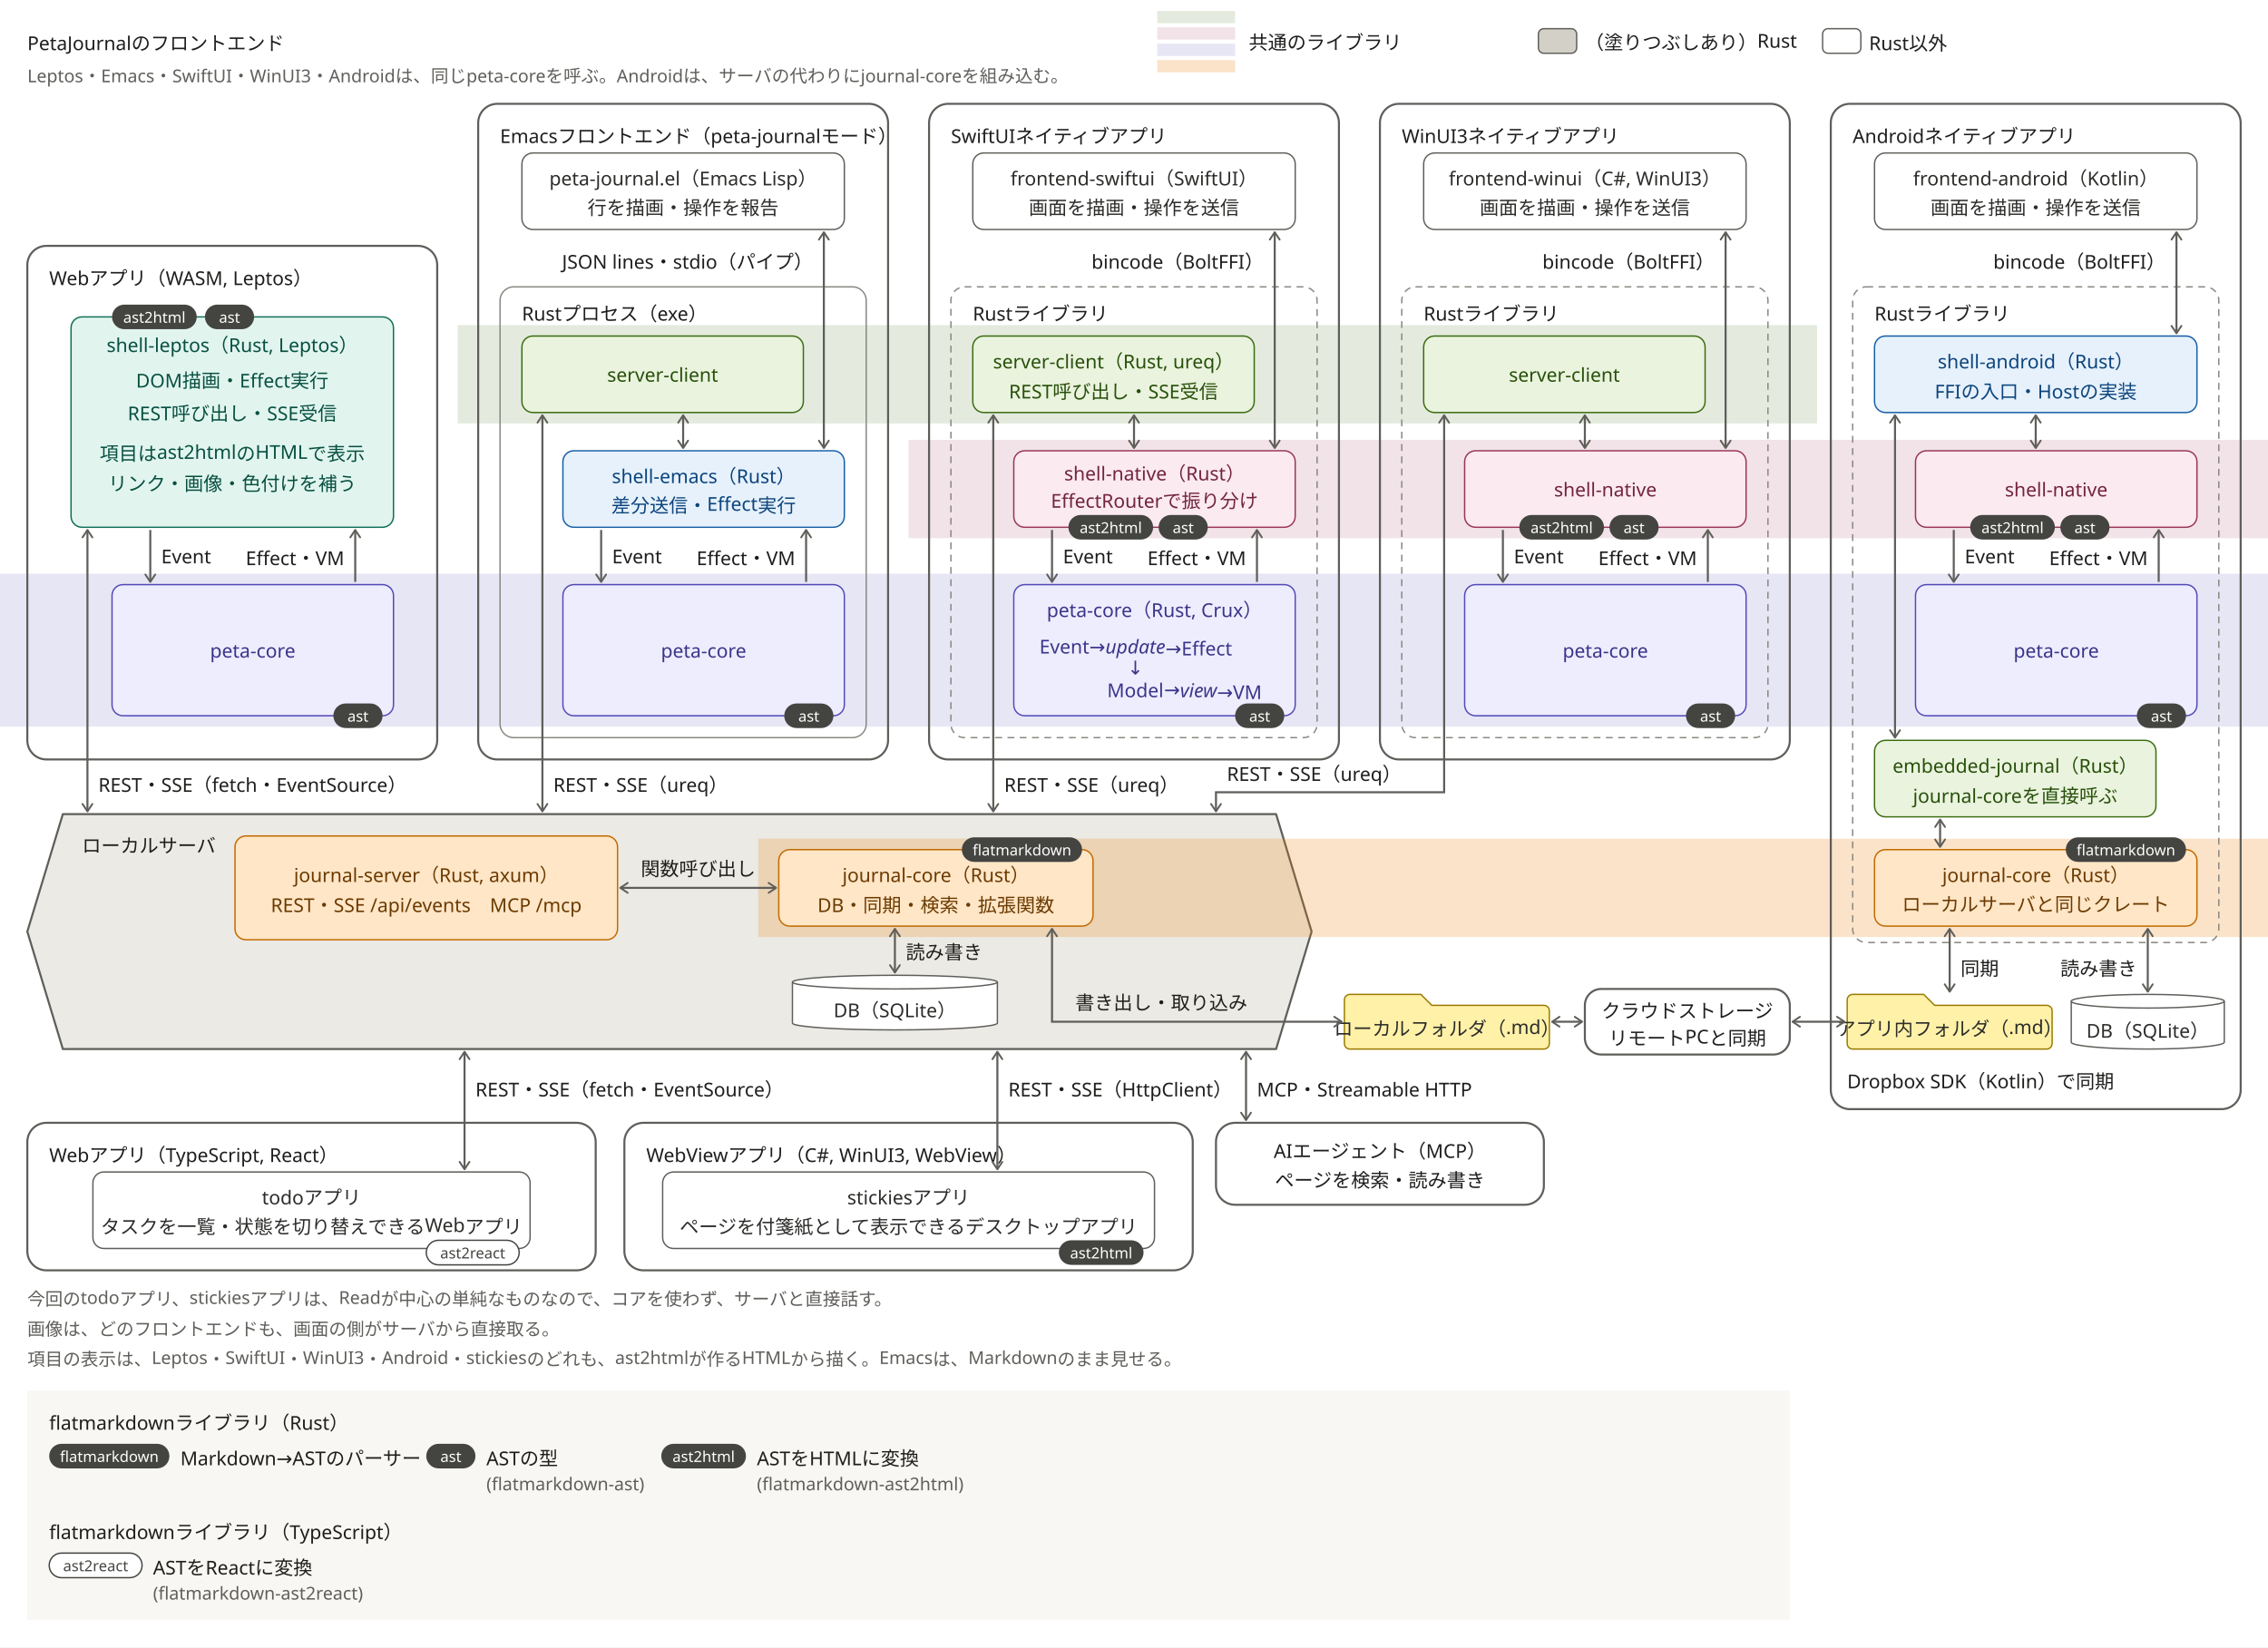
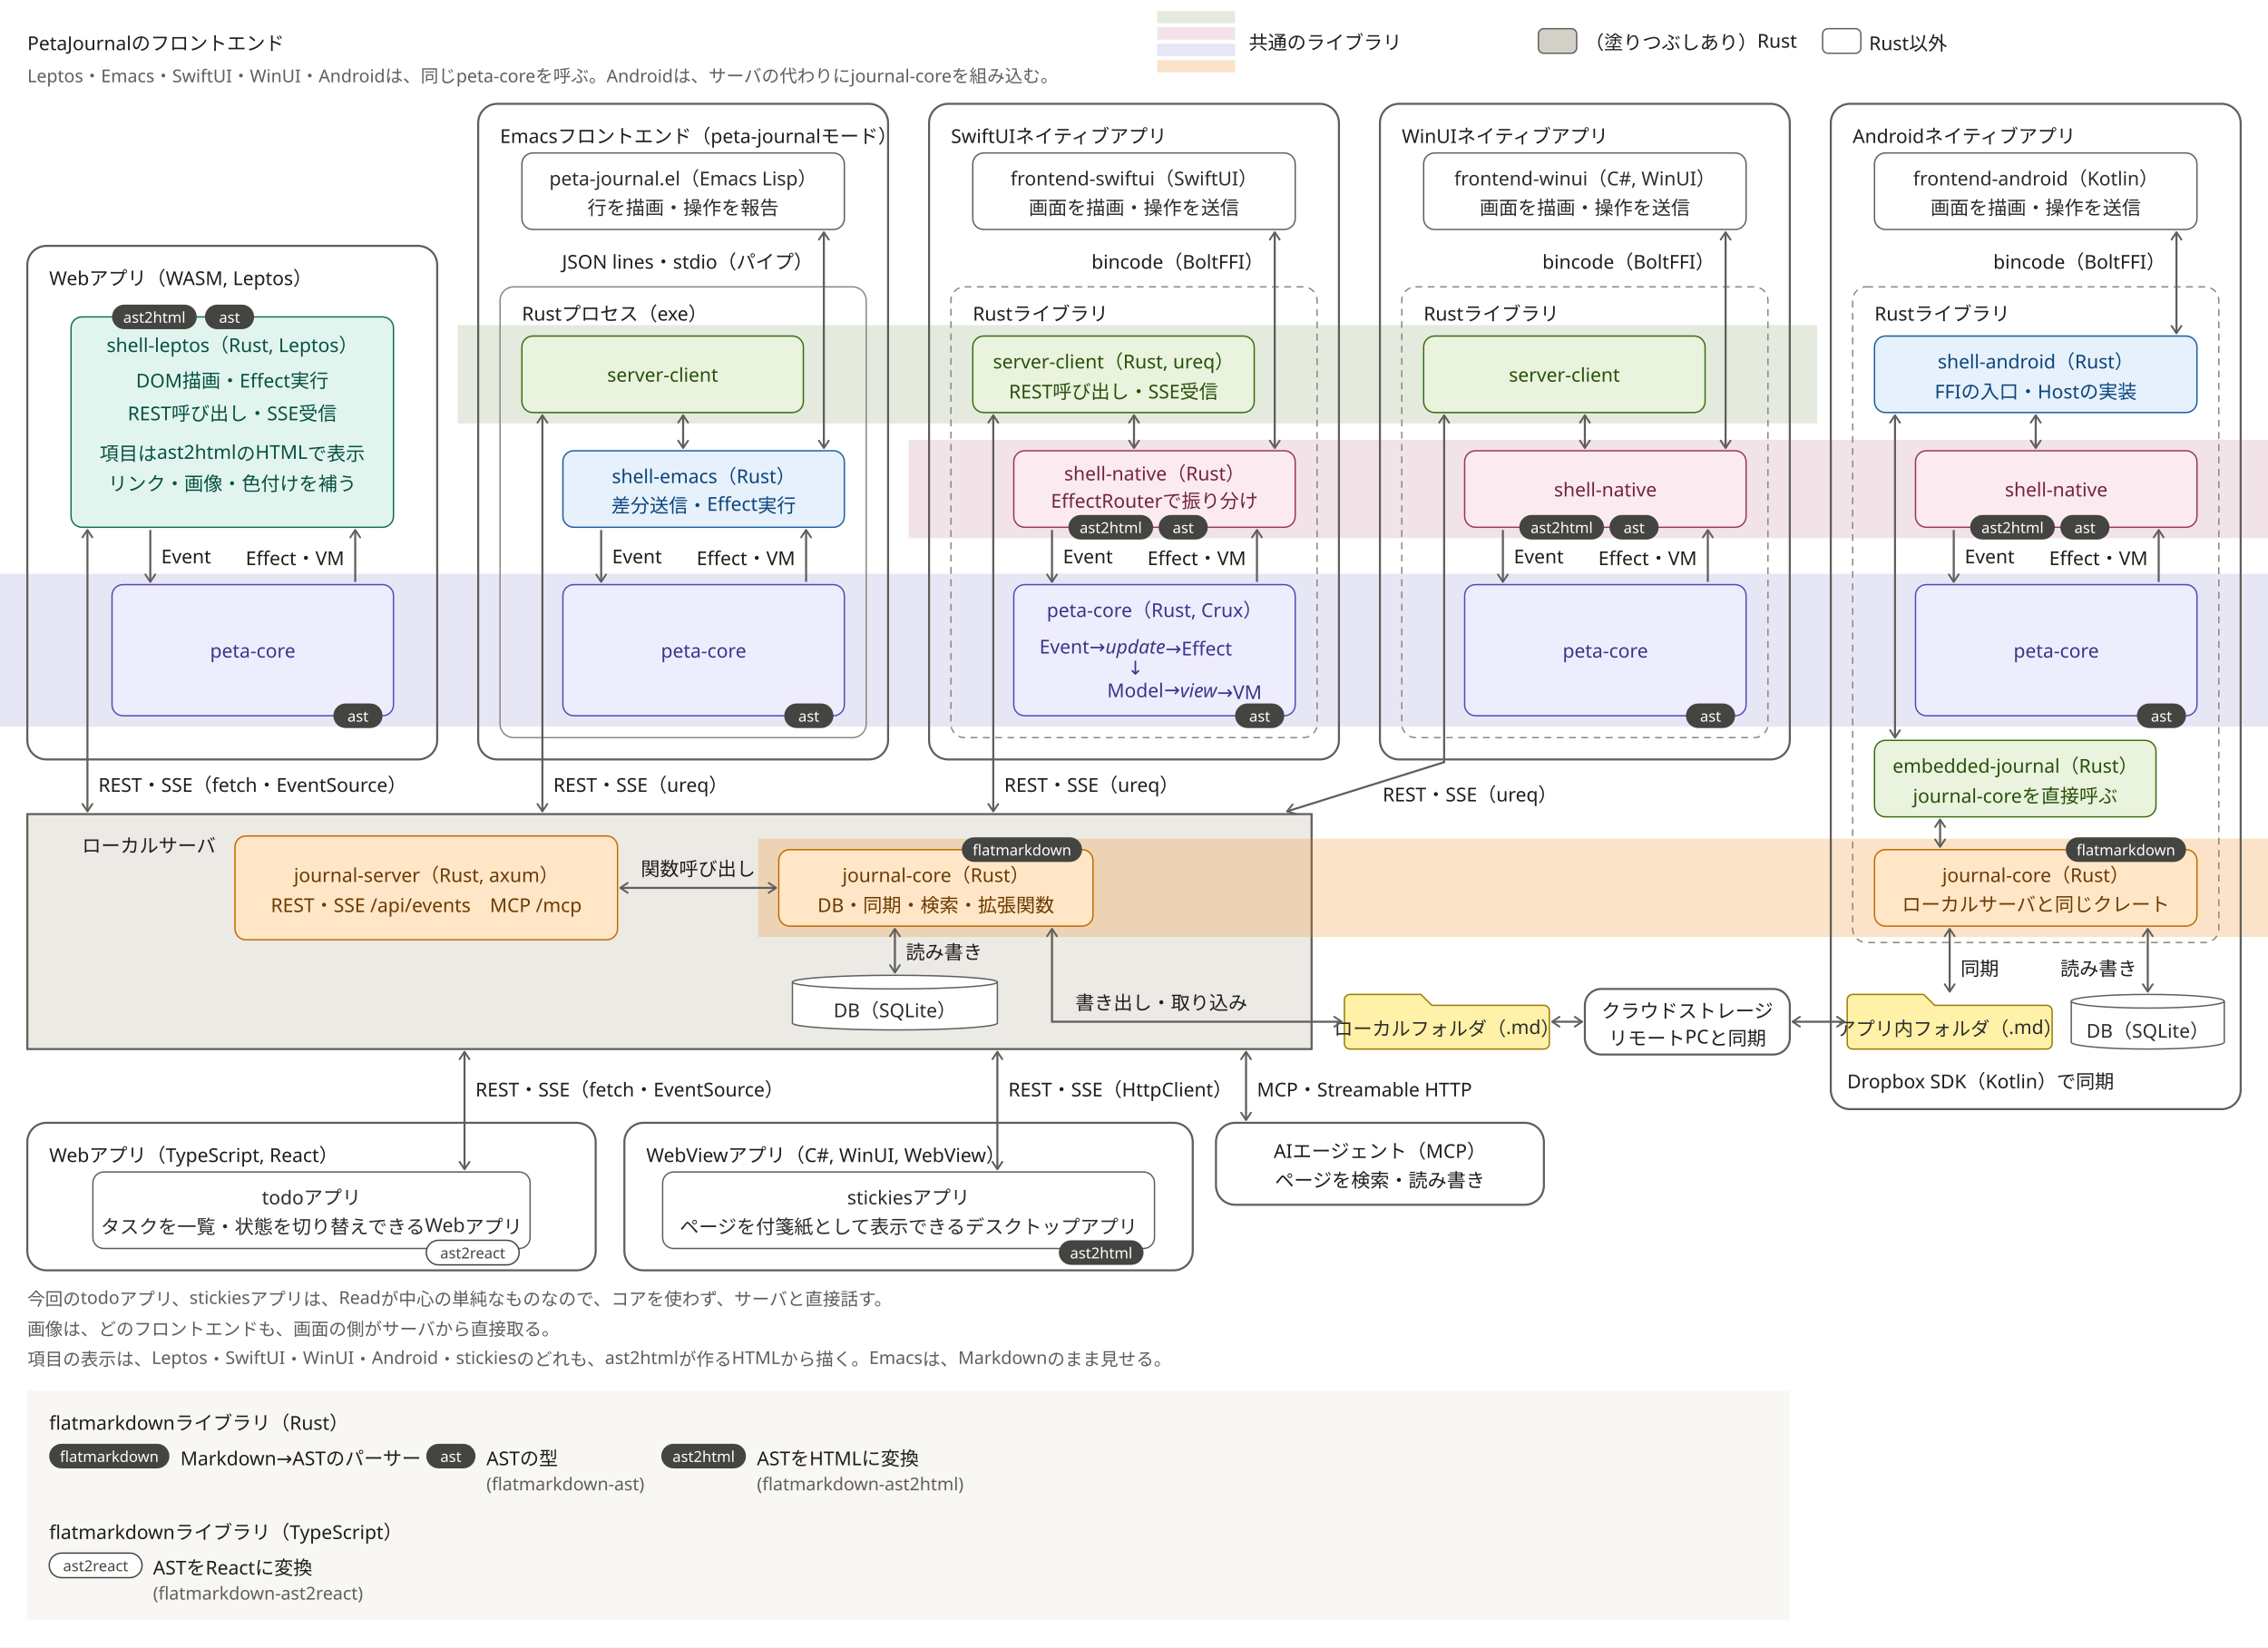
<svg xmlns="http://www.w3.org/2000/svg" width="1660" height="1206" viewBox="0 0 1660 1206" role="img">
  <defs>
    <marker id="arrow" viewBox="0 0 10 10" refX="8" refY="5" markerWidth="6" markerHeight="6" orient="auto-start-reverse">
      <path d="M2 1L8 5L2 9" fill="none" stroke="#5F5E5A" stroke-width="1.5" stroke-linecap="round" stroke-linejoin="round" />
    </marker>
    <style>
text { font-family: "Hiragino Sans", "Yu Gothic UI", "Meiryo", "Noto Sans JP", sans-serif; font-size: 14px; fill: #1F1E1D; }
.th { font-weight: 500; }
.note { font-size: 13px; fill: #5F5E5A; }
.arr { stroke: #5F5E5A; stroke-width: 1.5; fill: none; }
.frame { fill: none; stroke: #5F5E5A; stroke-width: 1.5; }
.inner { fill: none; stroke: #888780; stroke-width: 1; stroke-dasharray: 5 4; }
.teal rect { fill: #E1F5EE; stroke: #0F6E56; stroke-width: 1; }
.teal text { fill: #085041; }
.purple rect { fill: #EEEDFE; stroke: #534AB7; stroke-width: 1; }
.purple text { fill: #3C3489; }
.coral rect { fill: #FFE6C7; stroke: #C26A00; stroke-width: 1; }
.coral text { fill: #6B3A00; }
.gray rect { fill: #F1EFE8; stroke: #5F5E5A; stroke-width: 1; }
.gray text { fill: #2C2C2A; }
.blue rect { fill: #E6F1FB; stroke: #185FA5; stroke-width: 1; }
.blue text { fill: #0C447C; }
.pink rect { fill: #FBEAF0; stroke: #993556; stroke-width: 1; }
.pink text { fill: #72243E; }
.green rect { fill: #EAF3DE; stroke: #3B6D11; stroke-width: 1; }
.green text { fill: #27500A; }
.other rect { fill: #FFFFFF; }
.store path { fill: #FFFFFF; stroke: #5F5E5A; stroke-width: 1; stroke-linejoin: round; }
.store path.folder { fill: #FFF1A8; stroke: #9A7B00; }
.chip rect { fill: #444441; stroke: none; }
.chip text { fill: #FFFFFF; font-size: 11px; font-weight: 500; }
.wip rect { stroke-dasharray: 5 4; }
.badge rect { fill: #FAEEDA; stroke: #BA7517; stroke-width: 1; }
.badge text { fill: #854F0B; font-size: 12px; font-weight: 500; }
</style>
  </defs>
  <rect x="0" y="0" width="1660" height="1206" fill="#FFFFFF" />
  <rect x="0" y="420" width="1660" height="112" fill="#534AB7" fill-opacity="0.14" />
  <rect x="335" y="238" width="995" height="72" fill="#3B6D11" fill-opacity="0.14" />
  <rect x="665" y="322" width="995" height="72" fill="#993556" fill-opacity="0.14" />
-   <polygon class="frame" points="20,682 46,596 934,596 960,682 934,768 46,768" stroke-linejoin="round" style="fill:#ECEAE4" />
+   <rect class="frame" x="20" y="596" width="940" height="172" style="fill:#ECEAE4" />
  <rect x="555" y="614" width="1105" height="72" fill="#E8830C" fill-opacity="0.22" />
  <text class="th" x="20" y="30" dominant-baseline="central">PetaJournalのフロントエンド</text>
-   <text class="note" x="20" y="54" dominant-baseline="central">Leptos・Emacs・SwiftUI・WinUI3・Androidは、同じpeta-coreを呼ぶ。Androidは、サーバの代わりにjournal-coreを組み込む。</text>
+   <text class="note" x="20" y="54" dominant-baseline="central">Leptos・Emacs・SwiftUI・WinUI・Androidは、同じpeta-coreを呼ぶ。Androidは、サーバの代わりにjournal-coreを組み込む。</text>
  <rect x="847" y="8" width="57" height="9" fill="#3B6D11" fill-opacity="0.14" />
  <rect x="847" y="20" width="57" height="9" fill="#993556" fill-opacity="0.14" />
  <rect x="847" y="32" width="57" height="9" fill="#534AB7" fill-opacity="0.14" />
  <rect x="847" y="44" width="57" height="9" fill="#E8830C" fill-opacity="0.22" />
  <text x="914" y="30" dominant-baseline="central">共通のライブラリ</text>
  <g class="gray">
    <rect x="1126" y="21" width="28" height="18" rx="4" style="fill:#D3D1C7" />
    <text x="1160" y="30" dominant-baseline="central" style="fill:#1F1E1D">（塗りつぶしあり）Rust</text>
  </g>
  <g class="gray other">
    <rect x="1334" y="21" width="28" height="18" rx="4" />
    <text x="1368" y="30" dominant-baseline="central" style="fill:#1F1E1D">Rust以外</text>
  </g>
  <g transform="translate(0,56)">
    <rect class="frame" x="20" y="124" width="300" height="376" rx="14" />
    <text class="th" x="36" y="146" dominant-baseline="central">Webアプリ（WASM, Leptos）</text>
    <rect class="frame" x="350" y="20" width="300" height="480" rx="14" />
    <text class="th" x="366" y="42" dominant-baseline="central">Emacsフロントエンド（peta-journalモード）</text>
    <rect class="inner" x="366" y="154" width="268" height="330" rx="10" style="stroke-dasharray:none" />
    <text x="382" y="172" dominant-baseline="central">Rustプロセス（exe）</text>
    <rect class="frame" x="680" y="20" width="300" height="480" rx="14" />
    <text class="th" x="696" y="42" dominant-baseline="central">SwiftUIネイティブアプリ</text>
    <rect class="inner" x="696" y="154" width="268" height="330" rx="10" />
    <text x="712" y="172" dominant-baseline="central">Rustライブラリ</text>
    <g class="teal">
      <rect x="52" y="176" width="236" height="154" rx="8" />
      <text class="th" x="170" y="195" text-anchor="middle" dominant-baseline="central">shell-leptos（Rust, Leptos）</text>
      <text x="170" y="221" text-anchor="middle" dominant-baseline="central">DOM描画・Effect実行</text>
      <text x="170" y="245" text-anchor="middle" dominant-baseline="central">REST呼び出し・SSE受信</text>
      <text x="170" y="275" text-anchor="middle" dominant-baseline="central">項目はast2htmlのHTMLで表示</text>
      <text x="170" y="297" text-anchor="middle" dominant-baseline="central">リンク・画像・色付けを補う</text>
    </g>
    <g class="purple">
      <rect x="82" y="372" width="206" height="96" rx="8" />
      <text class="th" x="185" y="420" text-anchor="middle" dominant-baseline="central">peta-core</text>
    </g>
    <g class="gray other">
      <rect x="382" y="56" width="236" height="56" rx="8" />
      <text class="th" x="500" y="73" text-anchor="middle" dominant-baseline="central">peta-journal.el（Emacs Lisp）</text>
      <text x="500" y="95" text-anchor="middle" dominant-baseline="central">行を描画・操作を報告</text>
    </g>
    <g class="green">
      <rect x="382" y="190" width="206" height="56" rx="8" />
      <text class="th" x="485" y="218" text-anchor="middle" dominant-baseline="central">server-client</text>
    </g>
    <g class="blue">
      <rect x="412" y="274" width="206" height="56" rx="8" />
      <text class="th" x="515" y="291" text-anchor="middle" dominant-baseline="central">shell-emacs（Rust）</text>
      <text x="515" y="313" text-anchor="middle" dominant-baseline="central">差分送信・Effect実行</text>
    </g>
    <g class="purple">
      <rect x="412" y="372" width="206" height="96" rx="8" />
      <text class="th" x="515" y="420" text-anchor="middle" dominant-baseline="central">peta-core</text>
    </g>
    <g class="gray other">
      <rect x="712" y="56" width="236" height="56" rx="8" />
      <text class="th" x="830" y="73" text-anchor="middle" dominant-baseline="central">frontend-swiftui（SwiftUI）</text>
      <text x="830" y="95" text-anchor="middle" dominant-baseline="central">画面を描画・操作を送信</text>
    </g>
    <g class="green">
      <rect x="712" y="190" width="206" height="56" rx="8" />
      <text class="th" x="815" y="207" text-anchor="middle" dominant-baseline="central">server-client（Rust, ureq）</text>
      <text x="815" y="229" text-anchor="middle" dominant-baseline="central">REST呼び出し・SSE受信</text>
    </g>
    <g class="pink">
      <rect x="742" y="274" width="206" height="56" rx="8" />
      <text class="th" x="845" y="289" text-anchor="middle" dominant-baseline="central">shell-native（Rust）</text>
      <text x="845" y="309" text-anchor="middle" dominant-baseline="central">EffectRouterで振り分け</text>
    </g>
    <g class="purple">
      <rect x="742" y="372" width="206" height="96" rx="8" />
      <text class="th" x="845" y="389" text-anchor="middle" dominant-baseline="central">peta-core（Rust, Crux）</text>
      <text x="809" y="417" text-anchor="end" dominant-baseline="central">Event→</text>
      <text x="831" y="417" text-anchor="middle" dominant-baseline="central" font-style="italic">update</text>
      <text x="853" y="417" dominant-baseline="central">→Effect</text>
      <text x="831" y="433" text-anchor="middle" dominant-baseline="central">↓</text>
      <text x="831" y="449" text-anchor="middle" dominant-baseline="central">Model</text>
      <text x="852" y="449" dominant-baseline="central">→<tspan font-style="italic">view</tspan>→VM</text>
    </g>
    <line class="arr" x1="110" y1="332" x2="110" y2="370" marker-end="url(#arrow)" />
    <text x="118" y="351" dominant-baseline="central">Event</text>
    <line class="arr" x1="260" y1="370" x2="260" y2="332" marker-end="url(#arrow)" />
    <text x="252" y="351" text-anchor="end" dominant-baseline="central">Effect・VM</text>
    <line class="arr" x1="500" y1="248" x2="500" y2="272" marker-start="url(#arrow)" marker-end="url(#arrow)" />
    <line class="arr" x1="440" y1="332" x2="440" y2="370" marker-end="url(#arrow)" />
    <text x="448" y="351" dominant-baseline="central">Event</text>
    <line class="arr" x1="590" y1="370" x2="590" y2="332" marker-end="url(#arrow)" />
    <text x="582" y="351" text-anchor="end" dominant-baseline="central">Effect・VM</text>
    <line class="arr" x1="830" y1="248" x2="830" y2="272" marker-start="url(#arrow)" marker-end="url(#arrow)" />
    <line class="arr" x1="770" y1="332" x2="770" y2="370" marker-end="url(#arrow)" />
    <text x="778" y="351" dominant-baseline="central">Event</text>
    <line class="arr" x1="920" y1="370" x2="920" y2="332" marker-end="url(#arrow)" />
    <text x="912" y="351" text-anchor="end" dominant-baseline="central">Effect・VM</text>
    <line class="arr" x1="603" y1="114" x2="603" y2="272" marker-start="url(#arrow)" marker-end="url(#arrow)" />
    <text x="595" y="134" text-anchor="end" dominant-baseline="central">JSON lines・stdio（パイプ）</text>
    <line class="arr" x1="933" y1="114" x2="933" y2="272" marker-start="url(#arrow)" marker-end="url(#arrow)" />
    <text x="925" y="134" text-anchor="end" dominant-baseline="central">bincode（BoltFFI）</text>
    <line class="arr" x1="64" y1="332" x2="64" y2="538" marker-start="url(#arrow)" marker-end="url(#arrow)" />
    <text x="72" y="517" dominant-baseline="central">REST・SSE（fetch・EventSource）</text>
    <line class="arr" x1="397" y1="248" x2="397" y2="538" marker-start="url(#arrow)" marker-end="url(#arrow)" />
    <text x="405" y="517" dominant-baseline="central">REST・SSE（ureq）</text>
    <line class="arr" x1="727" y1="248" x2="727" y2="538" marker-start="url(#arrow)" marker-end="url(#arrow)" />
    <text x="735" y="517" dominant-baseline="central">REST・SSE（ureq）</text>
    <rect class="frame" x="1010" y="20" width="300" height="480" rx="14" />
-     <text class="th" x="1026" y="42" dominant-baseline="central">WinUI3ネイティブアプリ</text>
+     <text class="th" x="1026" y="42" dominant-baseline="central">WinUIネイティブアプリ</text>
    <rect class="inner" x="1026" y="154" width="268" height="330" rx="10" />
    <text x="1042" y="172" dominant-baseline="central">Rustライブラリ</text>
    <g class="gray other">
      <rect x="1042" y="56" width="236" height="56" rx="8" />
-       <text class="th" x="1160" y="73" text-anchor="middle" dominant-baseline="central">frontend-winui（C#, WinUI3）</text>
+       <text class="th" x="1160" y="73" text-anchor="middle" dominant-baseline="central">frontend-winui（C#, WinUI）</text>
      <text x="1160" y="95" text-anchor="middle" dominant-baseline="central">画面を描画・操作を送信</text>
    </g>
    <g class="green">
      <rect x="1042" y="190" width="206" height="56" rx="8" />
      <text class="th" x="1145" y="218" text-anchor="middle" dominant-baseline="central">server-client</text>
    </g>
    <g class="pink">
      <rect x="1072" y="274" width="206" height="56" rx="8" />
      <text class="th" x="1175" y="302" text-anchor="middle" dominant-baseline="central">shell-native</text>
    </g>
    <g class="purple">
      <rect x="1072" y="372" width="206" height="96" rx="8" />
      <text class="th" x="1175" y="420" text-anchor="middle" dominant-baseline="central">peta-core</text>
    </g>
    <line class="arr" x1="1160" y1="248" x2="1160" y2="272" marker-start="url(#arrow)" marker-end="url(#arrow)" />
    <line class="arr" x1="1100" y1="332" x2="1100" y2="370" marker-end="url(#arrow)" />
    <text x="1108" y="351" dominant-baseline="central">Event</text>
    <line class="arr" x1="1250" y1="370" x2="1250" y2="332" marker-end="url(#arrow)" />
    <text x="1242" y="351" text-anchor="end" dominant-baseline="central">Effect・VM</text>
    <line class="arr" x1="1263" y1="114" x2="1263" y2="272" marker-start="url(#arrow)" marker-end="url(#arrow)" />
    <text x="1255" y="134" text-anchor="end" dominant-baseline="central">bincode（BoltFFI）</text>
-     <path class="arr" d="M1057 248V524H890V538" marker-start="url(#arrow)" marker-end="url(#arrow)" />
-     <text x="898" y="509" dominant-baseline="central">REST・SSE（ureq）</text>
+     <path class="arr" d="M1057 248V502L942 538" marker-start="url(#arrow)" marker-end="url(#arrow)" />
+     <text x="1012" y="524" dominant-baseline="central">REST・SSE（ureq）</text>
    <g class="chip">
      <rect x="1234" y="459" width="36" height="18" rx="9" />
      <text x="1252" y="468" text-anchor="middle" dominant-baseline="central">ast</text>
      <rect x="1112" y="321" width="62" height="18" rx="9" />
      <text x="1143" y="330" text-anchor="middle" dominant-baseline="central">ast2html</text>
      <rect x="1178" y="321" width="36" height="18" rx="9" />
      <text x="1196" y="330" text-anchor="middle" dominant-baseline="central">ast</text>
    </g>
    <rect class="frame" x="1340" y="20" width="300" height="736" rx="14" />
    <text class="th" x="1356" y="42" dominant-baseline="central">Androidネイティブアプリ</text>
    <rect class="inner" x="1356" y="154" width="268" height="480" rx="10" />
    <text x="1372" y="172" dominant-baseline="central">Rustライブラリ</text>
    <g class="gray other">
      <rect x="1372" y="56" width="236" height="56" rx="8" />
      <text class="th" x="1490" y="73" text-anchor="middle" dominant-baseline="central">frontend-android（Kotlin）</text>
      <text x="1490" y="95" text-anchor="middle" dominant-baseline="central">画面を描画・操作を送信</text>
    </g>
    <g class="green">
      <rect x="1372" y="486" width="206" height="56" rx="8" />
      <text class="th" x="1475" y="503" text-anchor="middle" dominant-baseline="central">embedded-journal（Rust）</text>
      <text x="1475" y="525" text-anchor="middle" dominant-baseline="central">journal-coreを直接呼ぶ</text>
    </g>
    <g class="blue">
      <rect x="1372" y="190" width="236" height="56" rx="8" />
      <text class="th" x="1490" y="207" text-anchor="middle" dominant-baseline="central">shell-android（Rust）</text>
      <text x="1490" y="229" text-anchor="middle" dominant-baseline="central">FFIの入口・Hostの実装</text>
    </g>
    <g class="pink">
      <rect x="1402" y="274" width="206" height="56" rx="8" />
      <text class="th" x="1505" y="302" text-anchor="middle" dominant-baseline="central">shell-native</text>
    </g>
    <g class="purple">
      <rect x="1402" y="372" width="206" height="96" rx="8" />
      <text class="th" x="1505" y="420" text-anchor="middle" dominant-baseline="central">peta-core</text>
    </g>
    <line class="arr" x1="1490" y1="248" x2="1490" y2="272" marker-start="url(#arrow)" marker-end="url(#arrow)" />
    <g class="coral">
      <rect x="1372" y="566" width="236" height="56" rx="8" />
      <text class="th" x="1490" y="583" text-anchor="middle" dominant-baseline="central">journal-core（Rust）</text>
      <text x="1490" y="605" text-anchor="middle" dominant-baseline="central">ローカルサーバと同じクレート</text>
    </g>
    <line class="arr" x1="1387" y1="248" x2="1387" y2="484" marker-start="url(#arrow)" marker-end="url(#arrow)" />
    <line class="arr" x1="1430" y1="332" x2="1430" y2="370" marker-end="url(#arrow)" />
    <text x="1438" y="351" dominant-baseline="central">Event</text>
    <line class="arr" x1="1580" y1="370" x2="1580" y2="332" marker-end="url(#arrow)" />
    <text x="1572" y="351" text-anchor="end" dominant-baseline="central">Effect・VM</text>
    <line class="arr" x1="1593" y1="114" x2="1593" y2="188" marker-start="url(#arrow)" marker-end="url(#arrow)" />
    <text x="1585" y="134" text-anchor="end" dominant-baseline="central">bincode（BoltFFI）</text>
    <line class="arr" x1="1420" y1="544" x2="1420" y2="564" marker-start="url(#arrow)" marker-end="url(#arrow)" />
    <g class="gray store">
      <path class="folder" d="M1356 672H1408L1416 680H1498a4 4 0 0 1 4 4V708a4 4 0 0 1 -4 4H1356a4 4 0 0 1 -4 -4V676a4 4 0 0 1 4 -4Z" />
      <text class="th" x="1427" y="696" text-anchor="middle" dominant-baseline="central">アプリ内フォルダ（.md）</text>
      <path d="M1516 677a56 5 0 0 1 112 0V707a56 5 0 0 1 -112 0Z" />
      <path d="M1516 677a56 5 0 0 0 112 0" style="fill:none" />
      <text class="th" x="1572" y="697" text-anchor="middle" dominant-baseline="central">DB（SQLite）</text>
    </g>
    <line class="arr" x1="1427" y1="624" x2="1427" y2="670" marker-start="url(#arrow)" marker-end="url(#arrow)" />
    <text x="1435" y="652" dominant-baseline="central">同期</text>
    <line class="arr" x1="1572" y1="624" x2="1572" y2="670" marker-start="url(#arrow)" marker-end="url(#arrow)" />
    <text x="1564" y="652" text-anchor="end" dominant-baseline="central">読み書き</text>
    <line class="arr" x1="1312" y1="692" x2="1350" y2="692" marker-start="url(#arrow)" marker-end="url(#arrow)" />
    <text x="1352" y="734" dominant-baseline="central">Dropbox SDK（Kotlin）で同期</text>
    <g class="chip">
      <rect x="1564" y="459" width="36" height="18" rx="9" />
      <text x="1582" y="468" text-anchor="middle" dominant-baseline="central">ast</text>
      <rect x="1442" y="321" width="62" height="18" rx="9" />
      <text x="1473" y="330" text-anchor="middle" dominant-baseline="central">ast2html</text>
      <rect x="1508" y="321" width="36" height="18" rx="9" />
      <text x="1526" y="330" text-anchor="middle" dominant-baseline="central">ast</text>
      <rect x="1512" y="557" width="88" height="18" rx="9" />
      <text x="1556" y="566" text-anchor="middle" dominant-baseline="central">flatmarkdown</text>
    </g>
    <text class="th" x="60" y="562" dominant-baseline="central">ローカルサーバ</text>
    <g class="coral">
      <rect x="172" y="556" width="280" height="76" rx="8" />
      <text class="th" x="312" y="583" text-anchor="middle" dominant-baseline="central">journal-server（Rust, axum）</text>
      <text x="312" y="605" text-anchor="middle" dominant-baseline="central">REST・SSE /api/events　MCP /mcp</text>
      <rect x="570" y="566" width="230" height="56" rx="8" />
      <text class="th" x="685" y="583" text-anchor="middle" dominant-baseline="central">journal-core（Rust）</text>
      <text x="685" y="605" text-anchor="middle" dominant-baseline="central">DB・同期・検索・拡張関数</text>
    </g>
    <line class="arr" x1="454" y1="594" x2="568" y2="594" marker-start="url(#arrow)" marker-end="url(#arrow)" />
    <text x="511" y="579" text-anchor="middle" dominant-baseline="central">関数呼び出し</text>
    <g class="gray store">
      <path class="folder" d="M988 672H1040L1048 680H1130a4 4 0 0 1 4 4V708a4 4 0 0 1 -4 4H988a4 4 0 0 1 -4 -4V676a4 4 0 0 1 4 -4Z" />
      <text class="th" x="1059" y="696" text-anchor="middle" dominant-baseline="central">ローカルフォルダ（.md）</text>
      <path d="M580 663a75 5 0 0 1 150 0V693a75 5 0 0 1 -150 0Z" />
      <path d="M580 663a75 5 0 0 0 150 0" style="fill:none" />
      <text class="th" x="655" y="682" text-anchor="middle" dominant-baseline="central">DB（SQLite）</text>
    </g>
    <path class="arr" d="M770 624V692H982" marker-start="url(#arrow)" marker-end="url(#arrow)" />
    <text x="850" y="677" text-anchor="middle" dominant-baseline="central">書き出し・取り込み</text>
    <line class="arr" x1="655" y1="624" x2="655" y2="656" marker-start="url(#arrow)" marker-end="url(#arrow)" />
    <text x="663" y="640" dominant-baseline="central">読み書き</text>
    <rect class="frame" x="1160" y="668" width="150" height="48" rx="12" />
    <text class="th" x="1235" y="683" text-anchor="middle" dominant-baseline="central">クラウドストレージ</text>
    <text x="1235" y="703" text-anchor="middle" dominant-baseline="central">リモートPCと同期</text>
    <line class="arr" x1="1136" y1="692" x2="1158" y2="692" marker-start="url(#arrow)" marker-end="url(#arrow)" />
    <g class="chip">
      <rect x="82" y="167" width="62" height="18" rx="9" />
      <text x="113" y="176" text-anchor="middle" dominant-baseline="central">ast2html</text>
      <rect x="150" y="167" width="36" height="18" rx="9" />
      <text x="168" y="176" text-anchor="middle" dominant-baseline="central">ast</text>
      <rect x="244" y="459" width="36" height="18" rx="9" />
      <text x="262" y="468" text-anchor="middle" dominant-baseline="central">ast</text>
      <rect x="904" y="459" width="36" height="18" rx="9" />
      <text x="922" y="468" text-anchor="middle" dominant-baseline="central">ast</text>
      <rect x="782" y="321" width="62" height="18" rx="9" />
      <text x="813" y="330" text-anchor="middle" dominant-baseline="central">ast2html</text>
      <rect x="848" y="321" width="36" height="18" rx="9" />
      <text x="866" y="330" text-anchor="middle" dominant-baseline="central">ast</text>
      <rect x="574" y="459" width="36" height="18" rx="9" />
      <text x="592" y="468" text-anchor="middle" dominant-baseline="central">ast</text>
      <rect x="704" y="557" width="88" height="18" rx="9" />
      <text x="748" y="566" text-anchor="middle" dominant-baseline="central">flatmarkdown</text>
    </g>
    <g transform="translate(0,76)">
      <rect class="frame" x="20" y="690" width="416" height="108" rx="14" />
      <text class="th" x="36" y="712" dominant-baseline="central">Webアプリ（TypeScript, React）</text>
      <g class="gray other">
        <rect x="68" y="726" width="320" height="56" rx="8" />
        <text class="th" x="228" y="743" text-anchor="middle" dominant-baseline="central">todoアプリ</text>
        <text x="228" y="765" text-anchor="middle" dominant-baseline="central">タスクを一覧・状態を切り替えできるWebアプリ</text>
      </g>
      <line class="arr" x1="340" y1="638" x2="340" y2="724" marker-start="url(#arrow)" marker-end="url(#arrow)" />
      <text x="348" y="664" dominant-baseline="central">REST・SSE（fetch・EventSource）</text>
      <rect class="frame" x="457" y="690" width="416" height="108" rx="14" />
-       <text class="th" x="473" y="712" dominant-baseline="central">WebViewアプリ（C#, WinUI3, WebView）</text>
+       <text class="th" x="473" y="712" dominant-baseline="central">WebViewアプリ（C#, WinUI, WebView）</text>
      <g class="gray other">
        <rect x="485" y="726" width="360" height="56" rx="8" />
        <text class="th" x="665" y="743" text-anchor="middle" dominant-baseline="central">stickiesアプリ</text>
        <text x="665" y="765" text-anchor="middle" dominant-baseline="central">ページを付箋紙として表示できるデスクトップアプリ</text>
      </g>
      <line class="arr" x1="730" y1="638" x2="730" y2="724" marker-start="url(#arrow)" marker-end="url(#arrow)" />
      <text x="738" y="664" dominant-baseline="central">REST・SSE（HttpClient）</text>
      <rect class="frame" x="890" y="690" width="240" height="60" rx="14" />
      <text class="th" x="1010" y="709" text-anchor="middle" dominant-baseline="central">AIエージェント（MCP）</text>
      <text x="1010" y="731" text-anchor="middle" dominant-baseline="central">ページを検索・読み書き</text>
      <line class="arr" x1="912" y1="638" x2="912" y2="688" marker-start="url(#arrow)" marker-end="url(#arrow)" />
      <text x="920" y="664" dominant-baseline="central">MCP・Streamable HTTP</text>
      <g class="chip">
        <rect x="312" y="776" width="68" height="18" rx="9" style="fill:#FFFFFF;stroke:#444441;stroke-width:1" />
        <text x="346" y="785" text-anchor="middle" dominant-baseline="central" style="fill:#444441">ast2react</text>
        <rect x="775" y="776" width="62" height="18" rx="9" />
        <text x="806" y="785" text-anchor="middle" dominant-baseline="central">ast2html</text>
      </g>
      <text class="note" x="20" y="818" dominant-baseline="central">今回のtodoアプリ、stickiesアプリは、Readが中心の単純なものなので、コアを使わず、サーバと直接話す。</text>
      <text class="note" x="20" y="840" dominant-baseline="central">画像は、どのフロントエンドも、画面の側がサーバから直接取る。</text>
-       <text class="note" x="20" y="862" dominant-baseline="central">項目の表示は、Leptos・SwiftUI・WinUI3・Android・stickiesのどれも、ast2htmlが作るHTMLから描く。Emacsは、Markdownのまま見せる。</text>
+       <text class="note" x="20" y="862" dominant-baseline="central">項目の表示は、Leptos・SwiftUI・WinUI・Android・stickiesのどれも、ast2htmlが作るHTMLから描く。Emacsは、Markdownのまま見せる。</text>
      <g transform="translate(0,266)">
        <rect x="20" y="620" width="1290" height="168" fill="#F8F7F3" />
        <text class="th" x="36" y="642" dominant-baseline="central">flatmarkdownライブラリ（Rust）</text>
        <g class="chip">
          <rect x="36" y="659" width="88" height="18" rx="9" />
          <text x="80" y="668" text-anchor="middle" dominant-baseline="central">flatmarkdown</text>
          <rect x="312" y="659" width="36" height="18" rx="9" />
          <text x="330" y="668" text-anchor="middle" dominant-baseline="central">ast</text>
          <rect x="484" y="659" width="62" height="18" rx="9" />
          <text x="515" y="668" text-anchor="middle" dominant-baseline="central">ast2html</text>
        </g>
        <text x="132" y="668" dominant-baseline="central">Markdown→ASTのパーサー</text>
        <text x="356" y="668" dominant-baseline="central">ASTの型</text>
        <text class="note" x="356" y="688" dominant-baseline="central">(flatmarkdown-ast)</text>
        <text x="554" y="668" dominant-baseline="central">ASTをHTMLに変換</text>
        <text class="note" x="554" y="688" dominant-baseline="central">(flatmarkdown-ast2html)</text>
        <g class="chip">
          <rect x="36" y="739" width="68" height="18" rx="9" style="fill:#FFFFFF;stroke:#444441;stroke-width:1" />
          <text x="70" y="748" text-anchor="middle" dominant-baseline="central" style="fill:#444441">ast2react</text>
        </g>
        <text class="th" x="36" y="722" dominant-baseline="central">flatmarkdownライブラリ（TypeScript）</text>
        <text x="112" y="748" dominant-baseline="central">ASTをReactに変換</text>
        <text class="note" x="112" y="768" dominant-baseline="central">(flatmarkdown-ast2react)</text>
      </g>
    </g>
  </g>
</svg>
